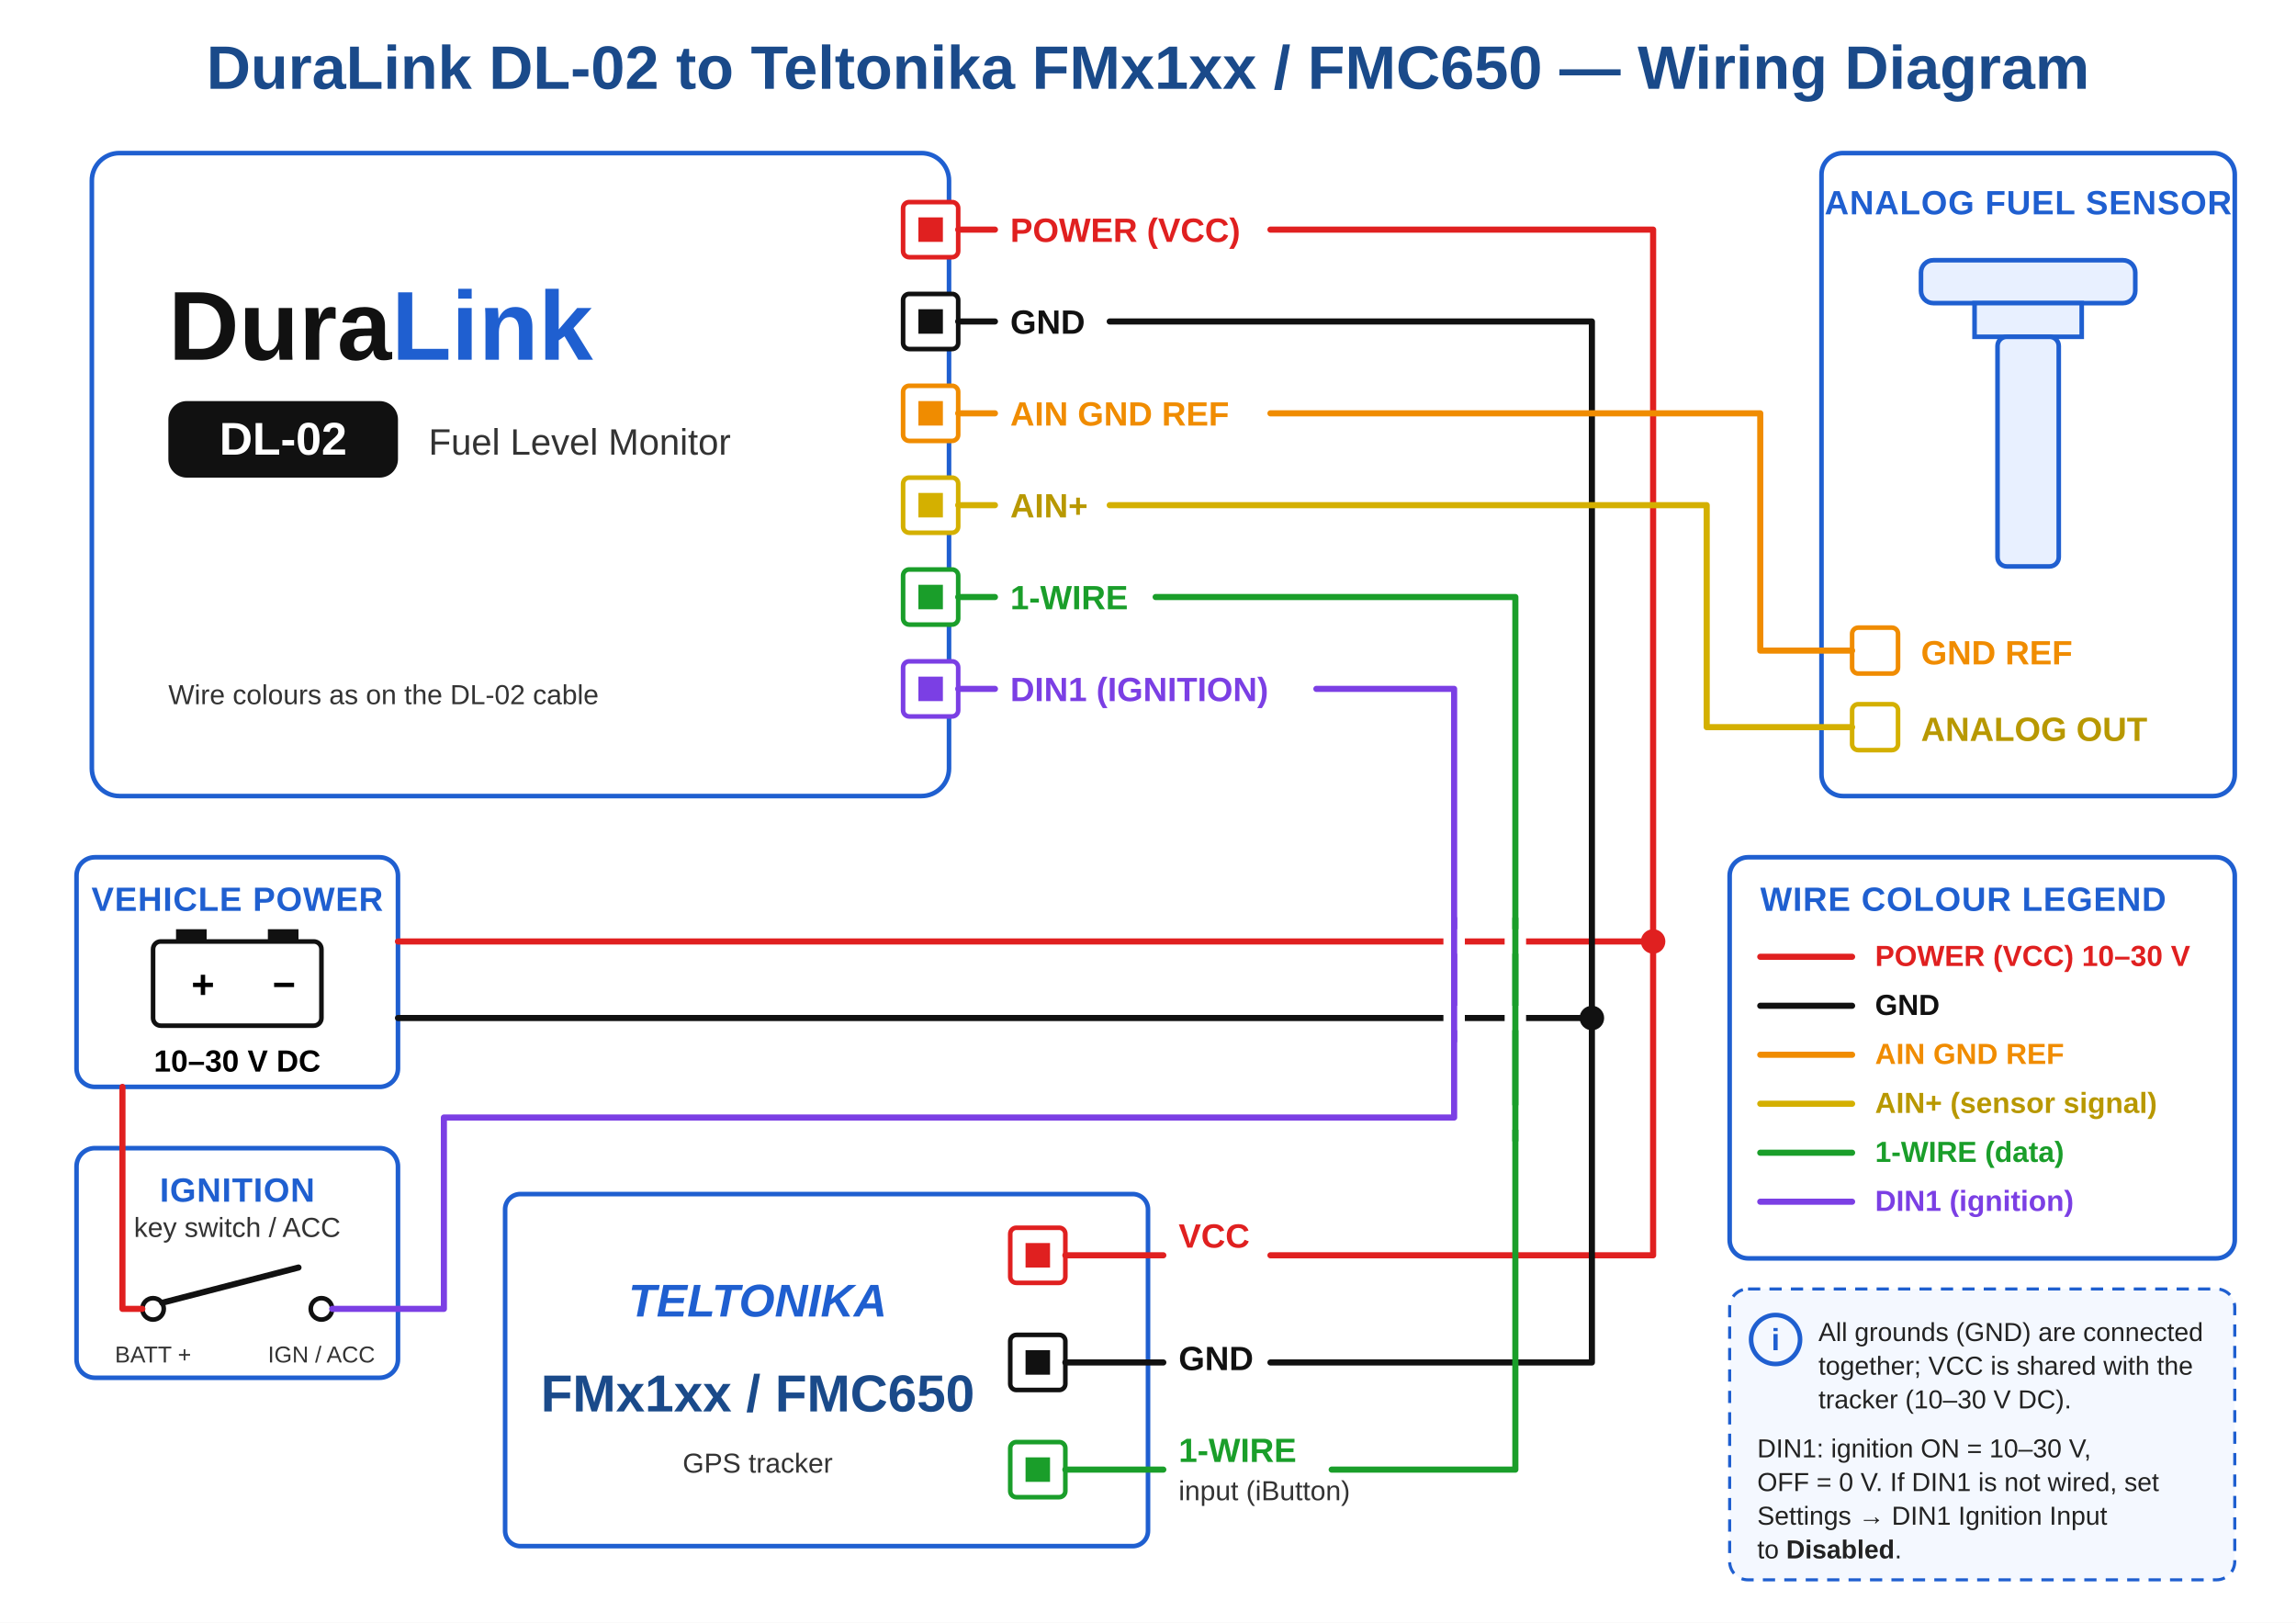
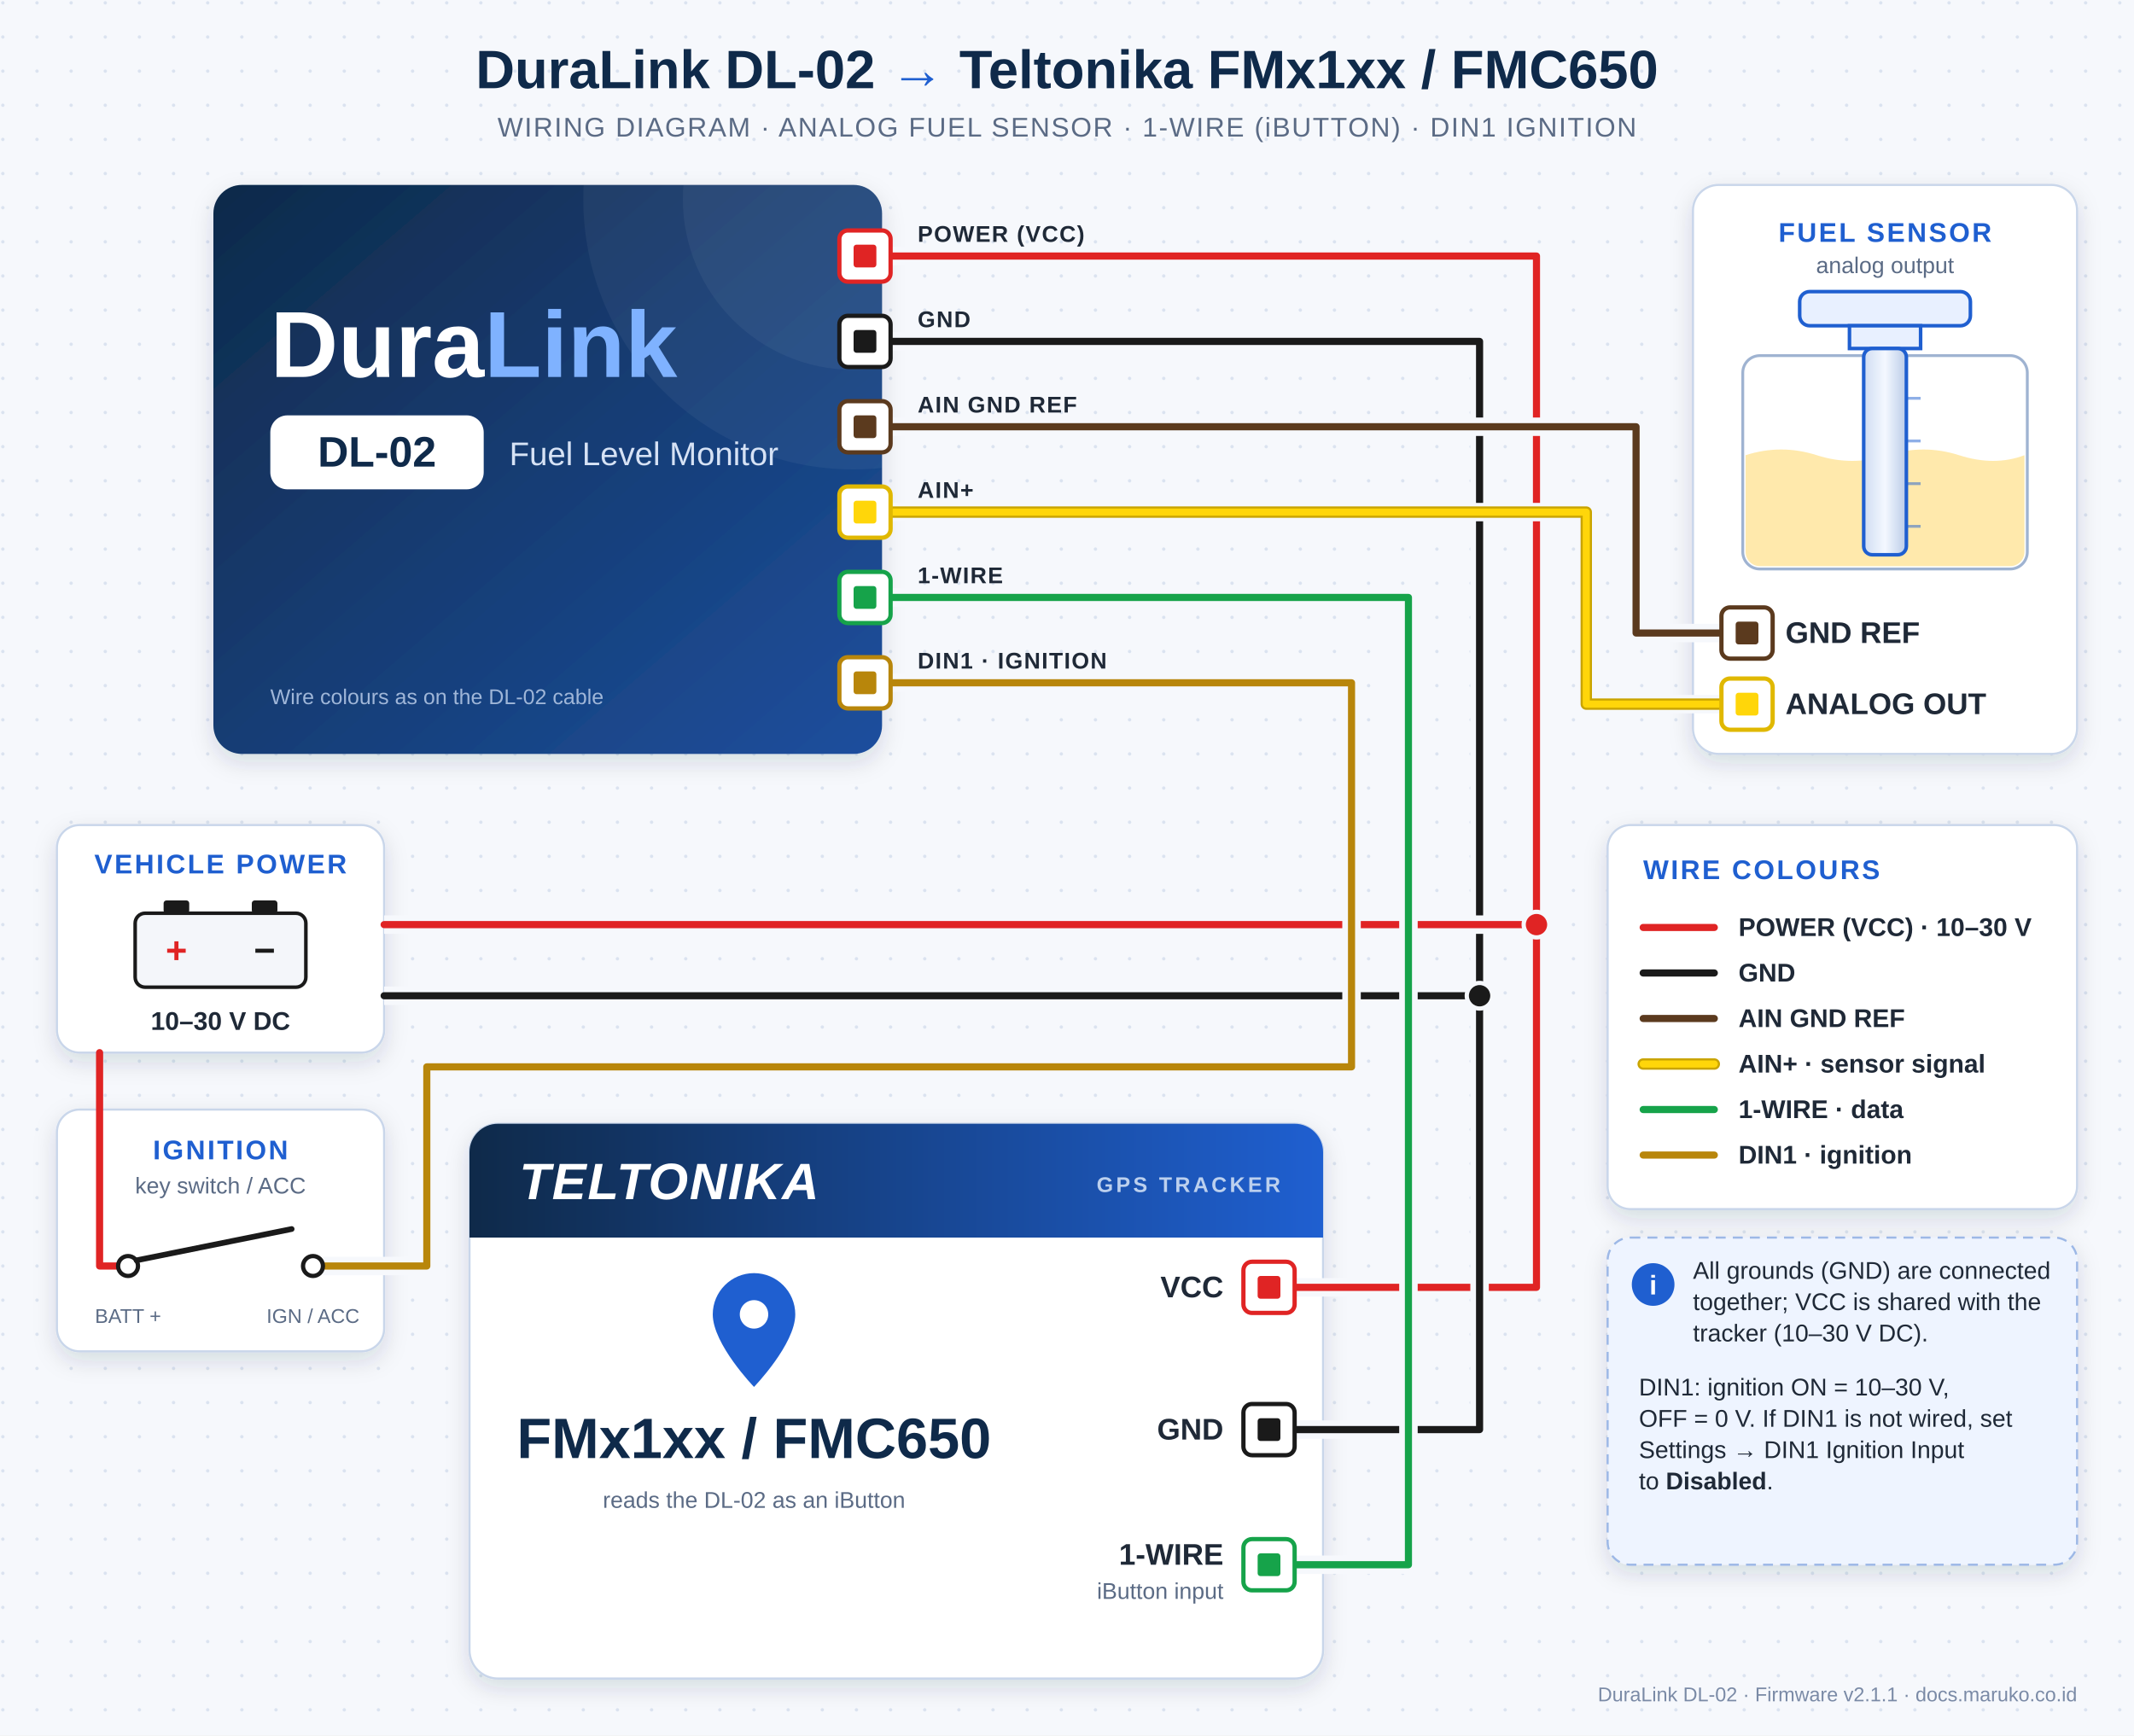
- <svg xmlns="http://www.w3.org/2000/svg" width="1500" height="1060" viewBox="0 0 1500 1060" font-family="'Segoe UI', Arial, Helvetica, sans-serif">
+ <svg xmlns="http://www.w3.org/2000/svg" xmlns:xlink="http://www.w3.org/1999/xlink" width="1500" height="1220" viewBox="0 0 1500 1220" font-family="'Segoe UI', Arial, Helvetica, sans-serif">
  <defs>
+     <pattern id="dots" width="24" height="24" patternUnits="userSpaceOnUse">
+       <circle cx="2" cy="2" r="1.2" fill="#dbe3f0" />
+     </pattern>
+     <linearGradient id="navy" x1="0" y1="0" x2="1" y2="1">
+       <stop offset="0" stop-color="#0f2a4a" />
+       <stop offset="1" stop-color="#1d4f9e" />
+     </linearGradient>
+     <linearGradient id="band" x1="0" y1="0" x2="1" y2="0">
+       <stop offset="0" stop-color="#0f2a4a" />
+       <stop offset="1" stop-color="#1f5fd0" />
+     </linearGradient>
+     <linearGradient id="probe" x1="0" y1="0" x2="1" y2="0">
+       <stop offset="0" stop-color="#cfdcf2" />
+       <stop offset=".5" stop-color="#f4f8ff" />
+       <stop offset="1" stop-color="#b9cbe8" />
+     </linearGradient>
+     <filter id="sh" x="-10%" y="-10%" width="120%" height="130%">
+       <feDropShadow dx="0" dy="6" stdDeviation="8" flood-color="#0f2a4a" flood-opacity=".14" />
+     </filter>
+     <clipPath id="dlClip">
+       <rect x="150" y="130" width="470" height="400" rx="20" />
+     </clipPath>
+     <clipPath id="tkClip">
+       <rect x="330" y="790" width="600" height="390" rx="20" />
+     </clipPath>
    <style>
-       .box   { fill: #ffffff; stroke: #1f5fd0; stroke-width: 3; }
-       .note  { fill: #f4f8ff; stroke: #1f5fd0; stroke-width: 2; stroke-dasharray: 8 6; }
-       .ttl   { fill: #1f5fd0; font-size: 22px; font-weight: 600; letter-spacing: .5px; }
-       .lbl   { font-size: 22px; font-weight: 600; }
-       .small { font-size: 18px; fill: #333; }
-       .w     { fill: none; stroke-width: 4; stroke-linejoin: round; stroke-linecap: round; }
-       .red { stroke: #e02020; } .blk { stroke: #111; } .org { stroke: #f08c00; }
-       .yel { stroke: #d4b000; } .grn { stroke: #1a9e2a; } .pur { stroke: #7b3fe4; }
-       .tr { fill: #e02020; } .tb { fill: #111; } .to { fill: #f08c00; }
-       .ty { fill: #b89800; } .tg { fill: #1a9e2a; } .tp { fill: #7b3fe4; }
+       .card { fill: #ffffff; stroke: #c9d6ea; stroke-width: 1.5; }
+       .ttl  { fill: #1f5fd0; font-size: 19px; font-weight: 700; letter-spacing: 1.5px; }
+       .sub  { fill: #5b6b85; font-size: 16px; }
+       .lbl  { fill: #1f2937; font-size: 21px; font-weight: 600; }
+       .tag  { fill: #1f2937; font-size: 16px; font-weight: 700; letter-spacing: .8px; }
+       .h    { fill: none; stroke: #f6f8fc; stroke-width: 13; stroke-linejoin: round; }
+       .w    { fill: none; stroke-width: 5; stroke-linejoin: round; stroke-linecap: round; }
+       .red { stroke: #e02424; } .blk { stroke: #1a1a1a; } .brn { stroke: #5b3a1e; }
+       .yel { stroke: #ffd60a; } .yed { stroke: #c9a400; stroke-width: 8; }
+       .grn { stroke: #16a34a; } .gld { stroke: #b8860b; }
    </style>
+     <path id="r1" d="M626 180 H1080 V905 H910" />
+     <path id="k1" d="M626 240 H1040 V1005 H910" />
+     <path id="r2" d="M270 650 H1080" />
+     <path id="k2" d="M270 700 H1040" />
+     <path id="b1" d="M626 300 H1150 V445 H1210" />
+     <path id="y1" d="M626 360 H1115 V495 H1210" />
+     <path id="g1" d="M626 420 H990 V1100 H910" />
+     <path id="d1" d="M626 480 H950 V750 H300 V890 H227" />
+     <path id="r3" d="M70 740 V890 H83" />
  </defs>
-   <rect width="1500" height="1060" fill="#ffffff" />
-   <text x="750" y="58" text-anchor="middle" font-size="40" font-weight="700" fill="#1a4a8a">DuraLink DL-02 to Teltonika FMx1xx / FMC650 — Wiring Diagram</text>
-   <rect class="box" x="60" y="100" width="560" height="420" rx="18" />
-   <text x="110" y="235" font-size="64" font-weight="800" fill="#111">Dura<tspan fill="#1f5fd0">Link</tspan>
+   <rect width="1500" height="1220" fill="#f6f8fc" />
+   <rect width="1500" height="1220" fill="url(#dots)" />
+   <text x="750" y="62" text-anchor="middle" font-size="38" font-weight="700" fill="#0f2a4a">DuraLink DL-02 <tspan fill="#1f5fd0">→</tspan> Teltonika FMx1xx / FMC650</text>
+   <text x="750" y="96" text-anchor="middle" font-size="19" fill="#5b6b85" letter-spacing="1">WIRING DIAGRAM  ·  ANALOG FUEL SENSOR  ·  1-WIRE (iBUTTON)  ·  DIN1 IGNITION</text>
+   <g filter="url(#sh)">
+     <rect x="150" y="130" width="470" height="400" rx="20" fill="url(#navy)" />
+     <rect class="card" x="1190" y="130" width="270" height="400" rx="18" />
+     <rect class="card" x="40" y="580" width="230" height="160" rx="16" />
+     <rect class="card" x="40" y="780" width="230" height="170" rx="16" />
+     <rect class="card" x="330" y="790" width="600" height="390" rx="20" />
+     <rect class="card" x="1130" y="580" width="330" height="270" rx="16" />
+     <rect x="1130" y="870" width="330" height="230" rx="16" fill="#eef4ff" stroke="#9db8e6" stroke-width="1.5" stroke-dasharray="7 5" />
+   </g>
+   <g clip-path="url(#dlClip)">
+     <circle cx="600" cy="140" r="190" fill="#ffffff" opacity=".05" />
+     <circle cx="600" cy="140" r="120" fill="#ffffff" opacity=".05" />
+   </g>
+   <text x="190" y="265" font-size="66" font-weight="800" fill="#ffffff">Dura<tspan fill="#7fb2ff">Link</tspan>
  </text>
-   <rect x="110" y="262" width="150" height="50" rx="12" fill="#111" />
-   <text x="185" y="297" text-anchor="middle" font-size="30" font-weight="700" fill="#fff">DL-02</text>
-   <text x="280" y="297" font-size="24" fill="#333">Fuel Level Monitor</text>
-   <text x="110" y="460" class="small">Wire colours as on the DL-02 cable</text>
-   <g>
-     <rect x="590" y="132" width="36" height="36" rx="4" fill="#fff" stroke="#e02020" stroke-width="3" />
-     <rect x="600" y="142" width="16" height="16" fill="#e02020" />
-     <rect x="590" y="192" width="36" height="36" rx="4" fill="#fff" stroke="#111" stroke-width="3" />
-     <rect x="600" y="202" width="16" height="16" fill="#111" />
-     <rect x="590" y="252" width="36" height="36" rx="4" fill="#fff" stroke="#f08c00" stroke-width="3" />
-     <rect x="600" y="262" width="16" height="16" fill="#f08c00" />
-     <rect x="590" y="312" width="36" height="36" rx="4" fill="#fff" stroke="#d4b000" stroke-width="3" />
-     <rect x="600" y="322" width="16" height="16" fill="#d4b000" />
-     <rect x="590" y="372" width="36" height="36" rx="4" fill="#fff" stroke="#1a9e2a" stroke-width="3" />
-     <rect x="600" y="382" width="16" height="16" fill="#1a9e2a" />
-     <rect x="590" y="432" width="36" height="36" rx="4" fill="#fff" stroke="#7b3fe4" stroke-width="3" />
-     <rect x="600" y="442" width="16" height="16" fill="#7b3fe4" />
+   <rect x="190" y="292" width="150" height="52" rx="12" fill="#ffffff" />
+   <text x="265" y="328" text-anchor="middle" font-size="30" font-weight="800" fill="#0f2a4a">DL-02</text>
+   <text x="358" y="327" font-size="23" fill="#d6e2f5">Fuel Level Monitor</text>
+   <text x="190" y="495" font-size="15" fill="#9fb6d8">Wire colours as on the DL-02 cable</text>
+   <text x="1325" y="170" text-anchor="middle" class="ttl">FUEL SENSOR</text>
+   <text x="1325" y="192" text-anchor="middle" class="sub">analog output</text>
+   <rect x="1225" y="250" width="200" height="150" rx="12" fill="#ffffff" stroke="#9fb3d1" stroke-width="2" />
+   <path d="M1227 320 q25 -8 50 0 t50 0 t50 0 t46 0 V388 a10 10 0 0 1 -10 10 H1237 a10 10 0 0 1 -10 -10 Z" fill="#ffe7a3" opacity=".9" />
+   <g stroke="#1f5fd0" stroke-width="2.5">
+     <rect x="1265" y="205" width="120" height="24" rx="7" fill="#e8f0ff" />
+     <rect x="1300" y="229" width="50" height="16" fill="#e8f0ff" />
+     <rect x="1310" y="245" width="30" height="145" rx="6" fill="url(#probe)" />
  </g>
-   <text x="660" y="158" class="lbl tr">POWER (VCC)</text>
-   <text x="660" y="218" class="lbl tb">GND</text>
-   <text x="660" y="278" class="lbl to">AIN GND REF</text>
-   <text x="660" y="338" class="lbl ty">AIN+</text>
-   <text x="660" y="398" class="lbl tg">1-WIRE</text>
-   <text x="660" y="458" class="lbl tp">DIN1 (IGNITION)</text>
-   <rect class="box" x="1190" y="100" width="270" height="420" rx="14" />
-   <text x="1325" y="140" text-anchor="middle" class="ttl">ANALOG FUEL SENSOR</text>
-   <g fill="#e8f0ff" stroke="#1f5fd0" stroke-width="3">
-     <rect x="1255" y="170" width="140" height="28" rx="8" />
-     <rect x="1290" y="198" width="70" height="22" />
-     <rect x="1305" y="220" width="40" height="150" rx="6" />
+   <g stroke="#1f5fd0" stroke-width="2" opacity=".5">
+     <line x1="1340" y1="280" x2="1350" y2="280" />
+     <line x1="1340" y1="310" x2="1350" y2="310" />
+     <line x1="1340" y1="340" x2="1350" y2="340" />
+     <line x1="1340" y1="370" x2="1350" y2="370" />
  </g>
-   <rect x="1210" y="410" width="30" height="30" rx="4" fill="#fff" stroke="#f08c00" stroke-width="3" />
-   <rect x="1210" y="460" width="30" height="30" rx="4" fill="#fff" stroke="#d4b000" stroke-width="3" />
-   <text x="1255" y="434" class="lbl to">GND REF</text>
-   <text x="1255" y="484" class="lbl ty">ANALOG OUT</text>
-   <rect class="box" x="50" y="560" width="210" height="150" rx="12" />
-   <text x="155" y="595" text-anchor="middle" class="ttl">VEHICLE POWER</text>
-   <rect x="100" y="615" width="110" height="55" rx="5" fill="#fff" stroke="#111" stroke-width="3" />
-   <rect x="115" y="607" width="20" height="8" fill="#111" />
-   <rect x="175" y="607" width="20" height="8" fill="#111" />
-   <text x="125" y="652" font-size="26" font-weight="700">+</text>
-   <text x="178" y="652" font-size="26" font-weight="700">−</text>
-   <text x="155" y="700" text-anchor="middle" font-size="20" font-weight="600">10–30 V DC</text>
-   <rect class="box" x="50" y="750" width="210" height="150" rx="12" />
-   <text x="155" y="785" text-anchor="middle" class="ttl">IGNITION</text>
-   <text x="155" y="808" text-anchor="middle" class="small">key switch / ACC</text>
-   <circle cx="100" cy="855" r="7" fill="#fff" stroke="#111" stroke-width="3" />
-   <circle cx="210" cy="855" r="7" fill="#fff" stroke="#111" stroke-width="3" />
-   <line x1="106" y1="851" x2="195" y2="828" stroke="#111" stroke-width="4" stroke-linecap="round" />
-   <text x="100" y="890" text-anchor="middle" font-size="15" fill="#333">BATT +</text>
-   <text x="210" y="890" text-anchor="middle" font-size="15" fill="#333">IGN / ACC</text>
-   <rect class="box" x="330" y="780" width="420" height="230" rx="10" />
-   <text x="495" y="860" text-anchor="middle" font-size="30" font-weight="800" fill="#1f5fd0" font-style="italic">TELTONIKA</text>
-   <text x="495" y="922" text-anchor="middle" font-size="34" font-weight="700" fill="#1a4a8a">FMx1xx / FMC650</text>
-   <text x="495" y="962" text-anchor="middle" class="small">GPS tracker</text>
-   <rect x="660" y="802" width="36" height="36" rx="4" fill="#fff" stroke="#e02020" stroke-width="3" />
-   <rect x="670" y="812" width="16" height="16" fill="#e02020" />
-   <rect x="660" y="872" width="36" height="36" rx="4" fill="#fff" stroke="#111" stroke-width="3" />
-   <rect x="670" y="882" width="16" height="16" fill="#111" />
-   <rect x="660" y="942" width="36" height="36" rx="4" fill="#fff" stroke="#1a9e2a" stroke-width="3" />
-   <rect x="670" y="952" width="16" height="16" fill="#1a9e2a" />
-   <text x="770" y="815" class="lbl tr">VCC</text>
-   <text x="770" y="895" class="lbl tb">GND</text>
-   <text x="770" y="955" class="lbl tg">1-WIRE</text>
-   <text x="770" y="980" class="small">input (iButton)</text>
-   <polyline class="w red" points="830,150 1080,150 1080,820 830,820" />
-   <polyline class="w red" points="260,615 1080,615" />
-   <line class="w red" x1="696" y1="820" x2="760" y2="820" />
-   <line class="w red" x1="626" y1="150" x2="650" y2="150" />
-   <polyline class="w red" points="80,710 80,855 93,855" />
-   <polyline class="w blk" points="725,210 1040,210 1040,890 830,890" />
-   <polyline class="w blk" points="260,665 1040,665" />
-   <line class="w blk" x1="696" y1="890" x2="760" y2="890" />
-   <line class="w blk" x1="626" y1="210" x2="650" y2="210" />
-   <polyline class="w org" points="830,270 1150,270 1150,425 1210,425" />
-   <line class="w org" x1="626" y1="270" x2="650" y2="270" />
-   <polyline class="w yel" points="725,330 1115,330 1115,475 1210,475" />
-   <line class="w yel" x1="626" y1="330" x2="650" y2="330" />
-   <polyline class="w grn" points="755,390 990,390 990,960 870,960" />
-   <line class="w grn" x1="696" y1="960" x2="760" y2="960" />
-   <line class="w grn" x1="626" y1="390" x2="650" y2="390" />
-   <polyline class="w pur" points="860,450 950,450 950,730 290,730 290,855 217,855" />
-   <line class="w pur" x1="626" y1="450" x2="650" y2="450" />
-   <g fill="#fff">
-     <rect x="943" y="607" width="14" height="16" />
-     <rect x="943" y="657" width="14" height="16" />
-     <rect x="983" y="607" width="14" height="16" />
-     <rect x="983" y="657" width="14" height="16" />
-     <rect x="983" y="722" width="14" height="16" />
+   <text x="1255" y="452" class="lbl">GND REF</text>
+   <text x="1255" y="502" class="lbl">ANALOG OUT</text>
+   <text x="155" y="614" text-anchor="middle" class="ttl">VEHICLE POWER</text>
+   <rect x="115" y="633" width="18" height="9" rx="2" fill="#1a1a1a" />
+   <rect x="177" y="633" width="18" height="9" rx="2" fill="#1a1a1a" />
+   <rect x="95" y="642" width="120" height="52" rx="7" fill="#f4f6fa" stroke="#1a1a1a" stroke-width="2.5" />
+   <text x="124" y="677" text-anchor="middle" font-size="26" font-weight="700" fill="#e02424">+</text>
+   <text x="186" y="677" text-anchor="middle" font-size="26" font-weight="700" fill="#1a1a1a">−</text>
+   <text x="155" y="724" text-anchor="middle" font-size="18" font-weight="600" fill="#1f2937">10–30 V DC</text>
+   <text x="155" y="815" text-anchor="middle" class="ttl">IGNITION</text>
+   <text x="155" y="839" text-anchor="middle" class="sub">key switch / ACC</text>
+   <rect x="330" y="790" width="600" height="80" fill="url(#band)" clip-path="url(#tkClip)" />
+   <text x="365" y="843" font-size="36" font-weight="800" font-style="italic" fill="#ffffff" letter-spacing="1">TELTONIKA</text>
+   <text x="900" y="838" text-anchor="end" font-size="15" font-weight="600" fill="#bcd0ee" letter-spacing="2">GPS TRACKER</text>
+   <path d="M530 895 c-16 0 -29 13 -29 29 c0 21 29 51 29 51 s29 -30 29 -51 c0 -16 -13 -29 -29 -29 z" fill="#1f5fd0" />
+   <circle cx="530" cy="924" r="10" fill="#ffffff" />
+   <text x="530" y="1025" text-anchor="middle" font-size="40" font-weight="800" fill="#0f2a4a">FMx1xx / FMC650</text>
+   <text x="530" y="1060" text-anchor="middle" class="sub">reads the DL-02 as an iButton</text>
+   <text x="860" y="912" text-anchor="end" class="lbl">VCC</text>
+   <text x="860" y="1012" text-anchor="end" class="lbl">GND</text>
+   <text x="860" y="1100" text-anchor="end" class="lbl">1-WIRE</text>
+   <text x="860" y="1124" text-anchor="end" class="sub">iButton input</text>
+   <use xlink:href="#r1" class="h" />
+   <use xlink:href="#r1" class="w red" />
+   <use xlink:href="#k1" class="h" />
+   <use xlink:href="#k1" class="w blk" />
+   <use xlink:href="#r2" class="h" />
+   <use xlink:href="#r2" class="w red" />
+   <use xlink:href="#k2" class="h" />
+   <use xlink:href="#k2" class="w blk" />
+   <use xlink:href="#b1" class="h" />
+   <use xlink:href="#b1" class="w brn" />
+   <use xlink:href="#y1" class="h" />
+   <use xlink:href="#y1" class="w yed" />
+   <use xlink:href="#y1" class="w yel" />
+   <use xlink:href="#g1" class="h" />
+   <use xlink:href="#g1" class="w grn" />
+   <use xlink:href="#d1" class="h" />
+   <use xlink:href="#d1" class="w gld" />
+   <use xlink:href="#r3" class="w red" />
+   <circle cx="1080" cy="650" r="9" fill="#e02424" stroke="#f6f8fc" stroke-width="3" />
+   <circle cx="1040" cy="700" r="9" fill="#1a1a1a" stroke="#f6f8fc" stroke-width="3" />
+   <circle cx="90" cy="890" r="7" fill="#fff" stroke="#1a1a1a" stroke-width="3" />
+   <circle cx="220" cy="890" r="7" fill="#fff" stroke="#1a1a1a" stroke-width="3" />
+   <line x1="96" y1="886" x2="205" y2="864" stroke="#1a1a1a" stroke-width="4" stroke-linecap="round" />
+   <text x="90" y="930" text-anchor="middle" font-size="14" fill="#5b6b85">BATT +</text>
+   <text x="220" y="930" text-anchor="middle" font-size="14" fill="#5b6b85">IGN / ACC</text>
+   <text x="645" y="170" class="tag">POWER (VCC)</text>
+   <text x="645" y="230" class="tag">GND</text>
+   <text x="645" y="290" class="tag">AIN GND REF</text>
+   <text x="645" y="350" class="tag">AIN+</text>
+   <text x="645" y="410" class="tag">1-WIRE</text>
+   <text x="645" y="470" class="tag">DIN1 · IGNITION</text>
+   <g stroke-width="3">
+     <rect x="590" y="162" width="36" height="36" rx="6" fill="#fff" stroke="#e02424" />
+     <rect x="600" y="172" width="16" height="16" rx="2" fill="#e02424" />
+     <rect x="590" y="222" width="36" height="36" rx="6" fill="#fff" stroke="#1a1a1a" />
+     <rect x="600" y="232" width="16" height="16" rx="2" fill="#1a1a1a" />
+     <rect x="590" y="282" width="36" height="36" rx="6" fill="#fff" stroke="#5b3a1e" />
+     <rect x="600" y="292" width="16" height="16" rx="2" fill="#5b3a1e" />
+     <rect x="590" y="342" width="36" height="36" rx="6" fill="#fff" stroke="#e0b800" />
+     <rect x="600" y="352" width="16" height="16" rx="2" fill="#ffd60a" />
+     <rect x="590" y="402" width="36" height="36" rx="6" fill="#fff" stroke="#16a34a" />
+     <rect x="600" y="412" width="16" height="16" rx="2" fill="#16a34a" />
+     <rect x="590" y="462" width="36" height="36" rx="6" fill="#fff" stroke="#b8860b" />
+     <rect x="600" y="472" width="16" height="16" rx="2" fill="#b8860b" />
+     <rect x="1210" y="427" width="36" height="36" rx="6" fill="#fff" stroke="#5b3a1e" />
+     <rect x="1220" y="437" width="16" height="16" rx="2" fill="#5b3a1e" />
+     <rect x="1210" y="477" width="36" height="36" rx="6" fill="#fff" stroke="#e0b800" />
+     <rect x="1220" y="487" width="16" height="16" rx="2" fill="#ffd60a" />
+     <rect x="874" y="887" width="36" height="36" rx="6" fill="#fff" stroke="#e02424" />
+     <rect x="884" y="897" width="16" height="16" rx="2" fill="#e02424" />
+     <rect x="874" y="987" width="36" height="36" rx="6" fill="#fff" stroke="#1a1a1a" />
+     <rect x="884" y="997" width="16" height="16" rx="2" fill="#1a1a1a" />
+     <rect x="874" y="1082" width="36" height="36" rx="6" fill="#fff" stroke="#16a34a" />
+     <rect x="884" y="1092" width="16" height="16" rx="2" fill="#16a34a" />
  </g>
-   <line class="w pur" x1="950" y1="600" x2="950" y2="680" />
-   <line class="w grn" x1="990" y1="600" x2="990" y2="745" />
-   <circle cx="1080" cy="615" r="8" fill="#e02020" />
-   <circle cx="1040" cy="665" r="8" fill="#111" />
-   <rect class="box" x="1130" y="560" width="330" height="262" rx="12" />
-   <text x="1150" y="595" class="ttl">WIRE COLOUR LEGEND</text>
-   <g font-size="19" font-weight="600">
-     <line class="w red" x1="1150" y1="625" x2="1210" y2="625" />
-     <text x="1225" y="631" class="tr">POWER (VCC) 10–30 V</text>
-     <line class="w blk" x1="1150" y1="657" x2="1210" y2="657" />
-     <text x="1225" y="663" class="tb">GND</text>
-     <line class="w org" x1="1150" y1="689" x2="1210" y2="689" />
-     <text x="1225" y="695" class="to">AIN GND REF</text>
-     <line class="w yel" x1="1150" y1="721" x2="1210" y2="721" />
-     <text x="1225" y="727" class="ty">AIN+ (sensor signal)</text>
-     <line class="w grn" x1="1150" y1="753" x2="1210" y2="753" />
-     <text x="1225" y="759" class="tg">1-WIRE (data)</text>
-     <line class="w pur" x1="1150" y1="785" x2="1210" y2="785" />
-     <text x="1225" y="791" class="tp">DIN1 (ignition)</text>
+   <text x="1155" y="618" class="ttl">WIRE COLOURS</text>
+   <g font-size="18" font-weight="600" fill="#1f2937">
+     <line class="w red" x1="1155" y1="652" x2="1205" y2="652" />
+     <text x="1222" y="658">POWER (VCC) · 10–30 V</text>
+     <line class="w blk" x1="1155" y1="684" x2="1205" y2="684" />
+     <text x="1222" y="690">GND</text>
+     <line class="w brn" x1="1155" y1="716" x2="1205" y2="716" />
+     <text x="1222" y="722">AIN GND REF</text>
+     <line class="w yed" x1="1155" y1="748" x2="1205" y2="748" />
+     <line class="w yel" x1="1155" y1="748" x2="1205" y2="748" />
+     <text x="1222" y="754">AIN+ · sensor signal</text>
+     <line class="w grn" x1="1155" y1="780" x2="1205" y2="780" />
+     <text x="1222" y="786">1-WIRE · data</text>
+     <line class="w gld" x1="1155" y1="812" x2="1205" y2="812" />
+     <text x="1222" y="818">DIN1 · ignition</text>
  </g>
-   <rect class="note" x="1130" y="842" width="330" height="190" rx="12" />
-   <circle cx="1160" cy="875" r="16" fill="none" stroke="#1f5fd0" stroke-width="3" />
-   <text x="1160" y="882" text-anchor="middle" font-size="20" font-weight="700" fill="#1f5fd0">i</text>
-   <g font-size="17" fill="#222">
-     <text x="1188" y="876">All grounds (GND) are connected</text>
-     <text x="1188" y="898">together; VCC is shared with the</text>
-     <text x="1188" y="920">tracker (10–30 V DC).</text>
-     <text x="1148" y="952">DIN1: ignition ON = 10–30 V,</text>
-     <text x="1148" y="974">OFF = 0 V. If DIN1 is not wired, set</text>
-     <text x="1148" y="996">Settings → DIN1 Ignition Input</text>
-     <text x="1148" y="1018">to <tspan font-weight="700">Disabled</tspan>.</text>
+   <circle cx="1162" cy="903" r="15" fill="#1f5fd0" />
+   <text x="1162" y="910" text-anchor="middle" font-size="19" font-weight="800" fill="#fff">i</text>
+   <g font-size="17" fill="#1f2937">
+     <text x="1190" y="899">All grounds (GND) are connected</text>
+     <text x="1190" y="921">together; VCC is shared with the</text>
+     <text x="1190" y="943">tracker (10–30 V DC).</text>
+     <text x="1152" y="981">DIN1: ignition ON = 10–30 V,</text>
+     <text x="1152" y="1003">OFF = 0 V. If DIN1 is not wired, set</text>
+     <text x="1152" y="1025">Settings → DIN1 Ignition Input</text>
+     <text x="1152" y="1047">to <tspan font-weight="700">Disabled</tspan>.</text>
  </g>
+   <text x="1460" y="1196" text-anchor="end" font-size="14" fill="#7a8aa6">DuraLink DL-02 · Firmware v2.1.1 · docs.maruko.co.id</text>
</svg>
